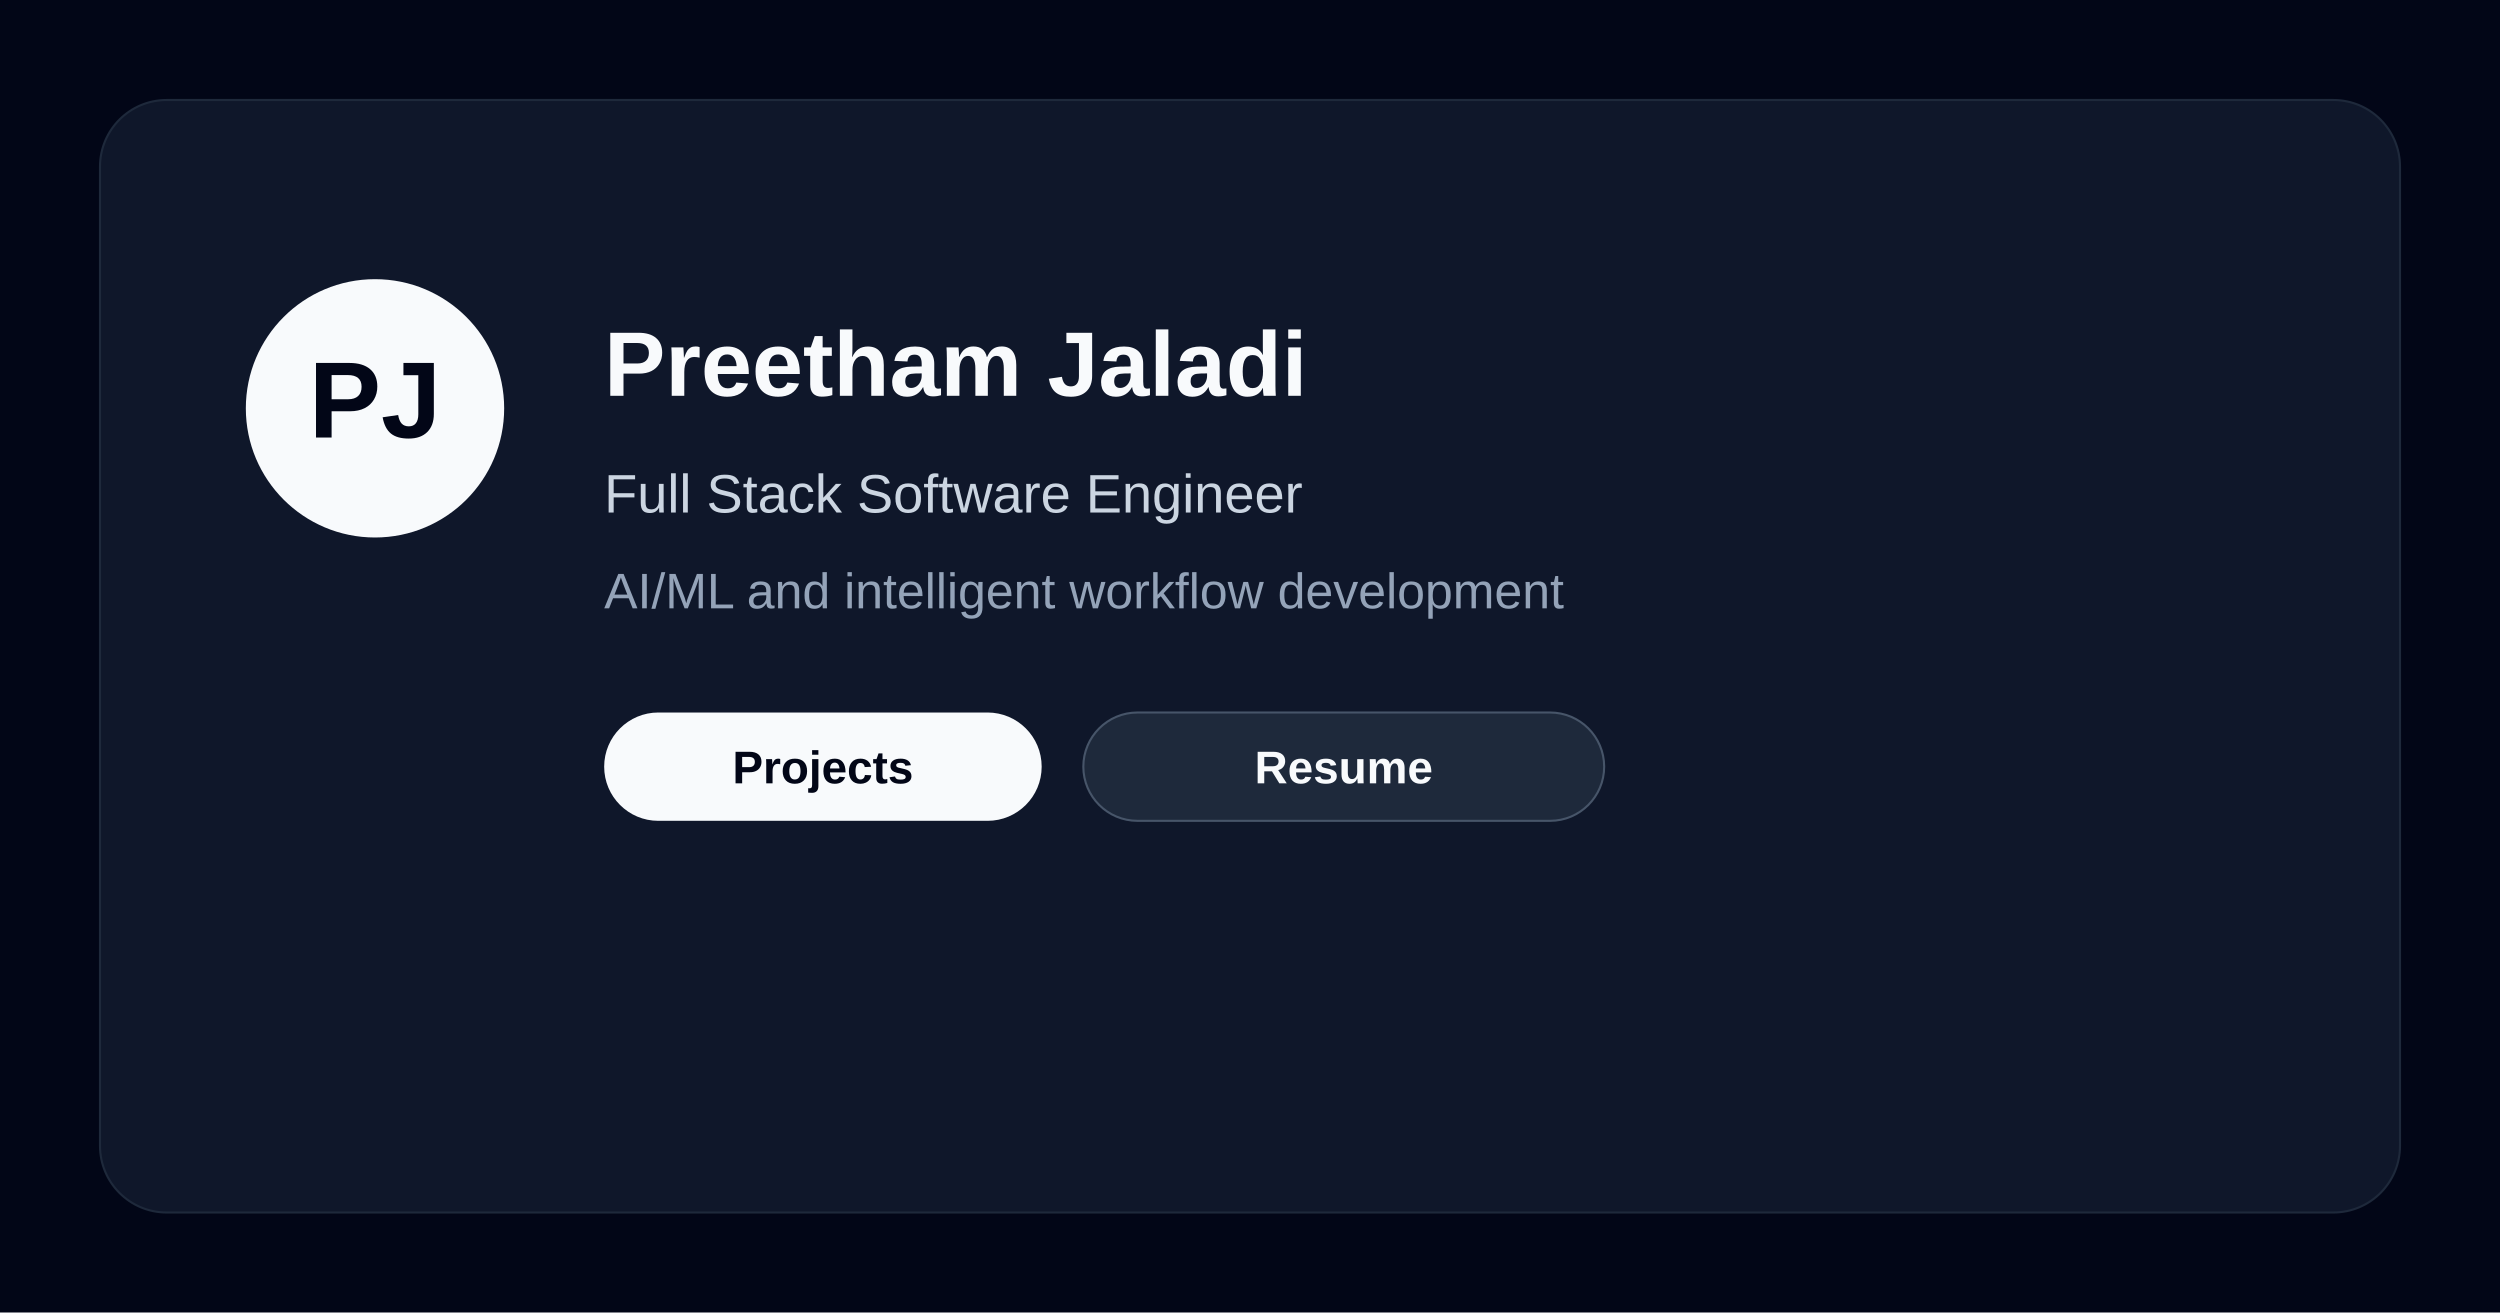
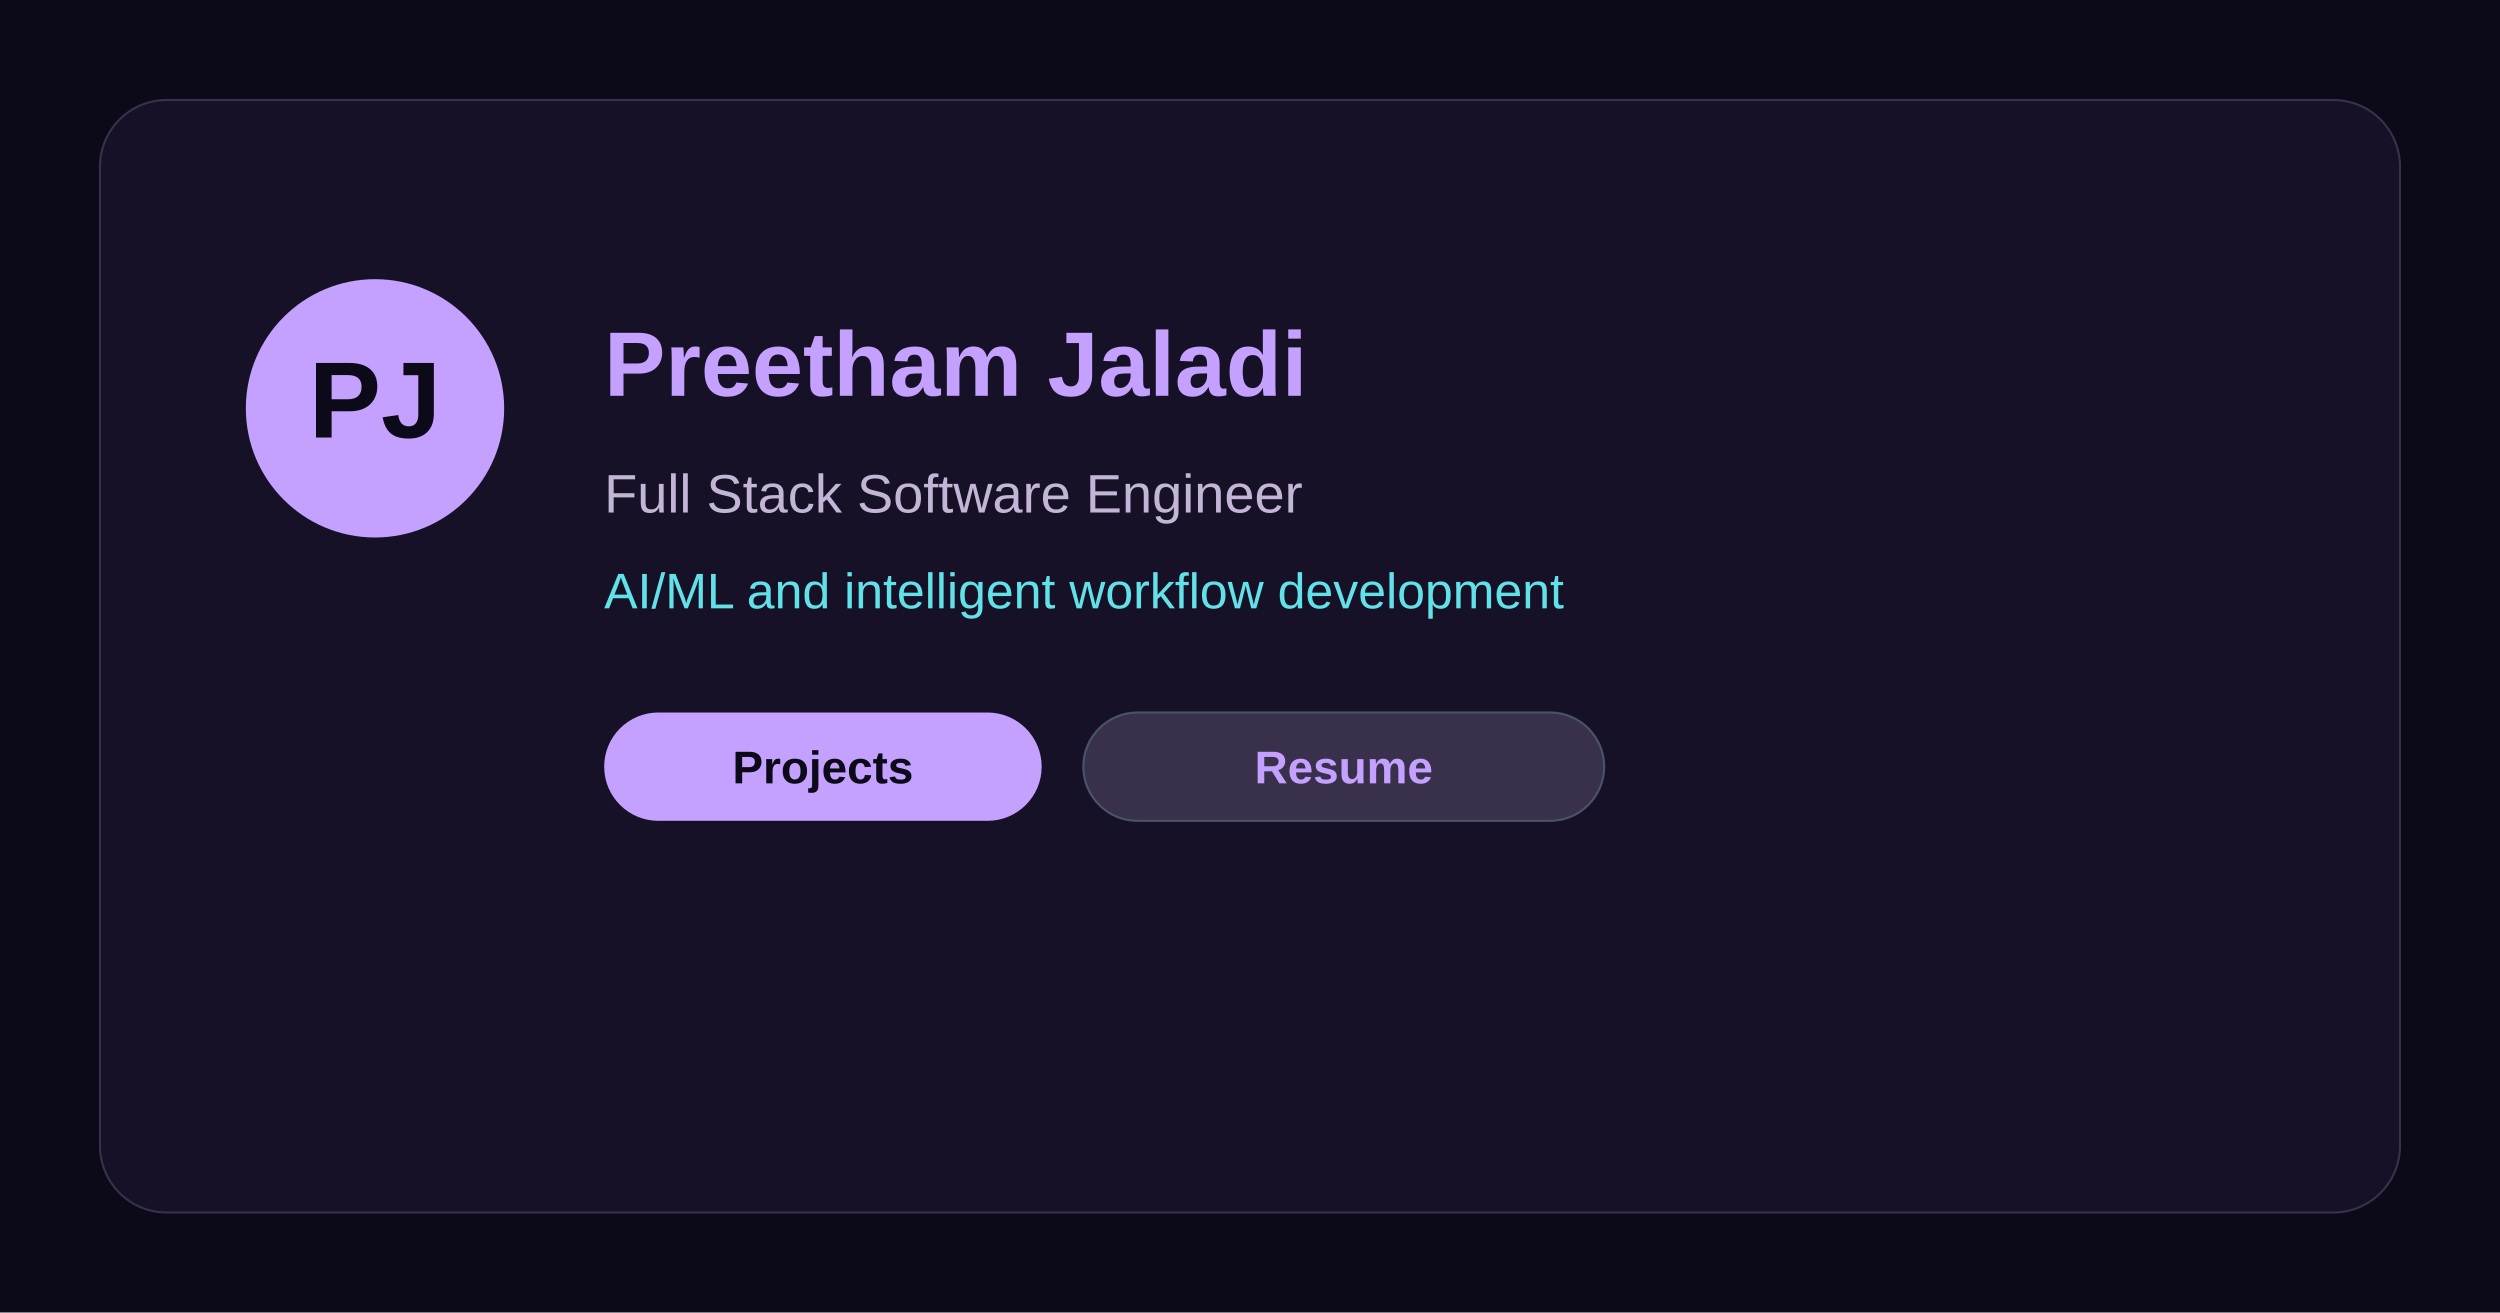
<svg xmlns="http://www.w3.org/2000/svg" width="1200" height="630" viewBox="0 0 1200 630" role="img" aria-labelledby="title desc">
-   <rect width="1200" height="630" fill="#020617" />
-   <rect x="48" y="48" width="1104" height="534" rx="32" fill="#0f172a" stroke="#1e293b" />
-   <circle cx="180" cy="196" r="62" fill="#f8fafc" />
-   <text x="180" y="210" text-anchor="middle" font-size="52" font-family="Arial, Helvetica, sans-serif" fill="#020617" font-weight="700">PJ</text>
-   <text x="290" y="190" font-size="44" font-family="Arial, Helvetica, sans-serif" fill="#f8fafc" font-weight="700">Preetham Jaladi</text>
-   <text x="290" y="246" font-size="26" font-family="Arial, Helvetica, sans-serif" fill="#cbd5e1">Full Stack Software Engineer</text>
-   <text x="290" y="292" font-size="24" font-family="Arial, Helvetica, sans-serif" fill="#94a3b8">AI/ML and intelligent workflow development</text>
-   <rect x="290" y="342" width="210" height="52" rx="26" fill="#f8fafc" />
-   <text x="395" y="376" text-anchor="middle" font-size="22" font-family="Arial, Helvetica, sans-serif" fill="#020617" font-weight="700">Projects</text>
-   <rect x="520" y="342" width="250" height="52" rx="26" fill="#1e293b" stroke="#475569" />
-   <text x="645" y="376" text-anchor="middle" font-size="22" font-family="Arial, Helvetica, sans-serif" fill="#f8fafc" font-weight="700">Resume</text>
+   <rect width="1200" height="630" fill="#0c0918" />
+   <rect x="48" y="48" width="1104" height="534" rx="32" fill="#171127" stroke="#39304b" />
+   <circle cx="180" cy="196" r="62" fill="#c4a1ff" />
+   <text x="180" y="210" text-anchor="middle" font-size="52" font-family="Arial, Helvetica, sans-serif" fill="#0c0918" font-weight="700">PJ</text>
+   <text x="290" y="190" font-size="44" font-family="Arial, Helvetica, sans-serif" fill="#c4a1ff" font-weight="700">Preetham Jaladi</text>
+   <text x="290" y="246" font-size="26" font-family="Arial, Helvetica, sans-serif" fill="#c2b5d5">Full Stack Software Engineer</text>
+   <text x="290" y="292" font-size="24" font-family="Arial, Helvetica, sans-serif" fill="#61e1e8">AI/ML and intelligent workflow development</text>
+   <rect x="290" y="342" width="210" height="52" rx="26" fill="#c4a1ff" />
+   <text x="395" y="376" text-anchor="middle" font-size="22" font-family="Arial, Helvetica, sans-serif" fill="#0c0918" font-weight="700">Projects</text>
+   <rect x="520" y="342" width="250" height="52" rx="26" fill="#39304b" stroke="#475569" />
+   <text x="645" y="376" text-anchor="middle" font-size="22" font-family="Arial, Helvetica, sans-serif" fill="#c4a1ff" font-weight="700">Resume</text>
</svg>
